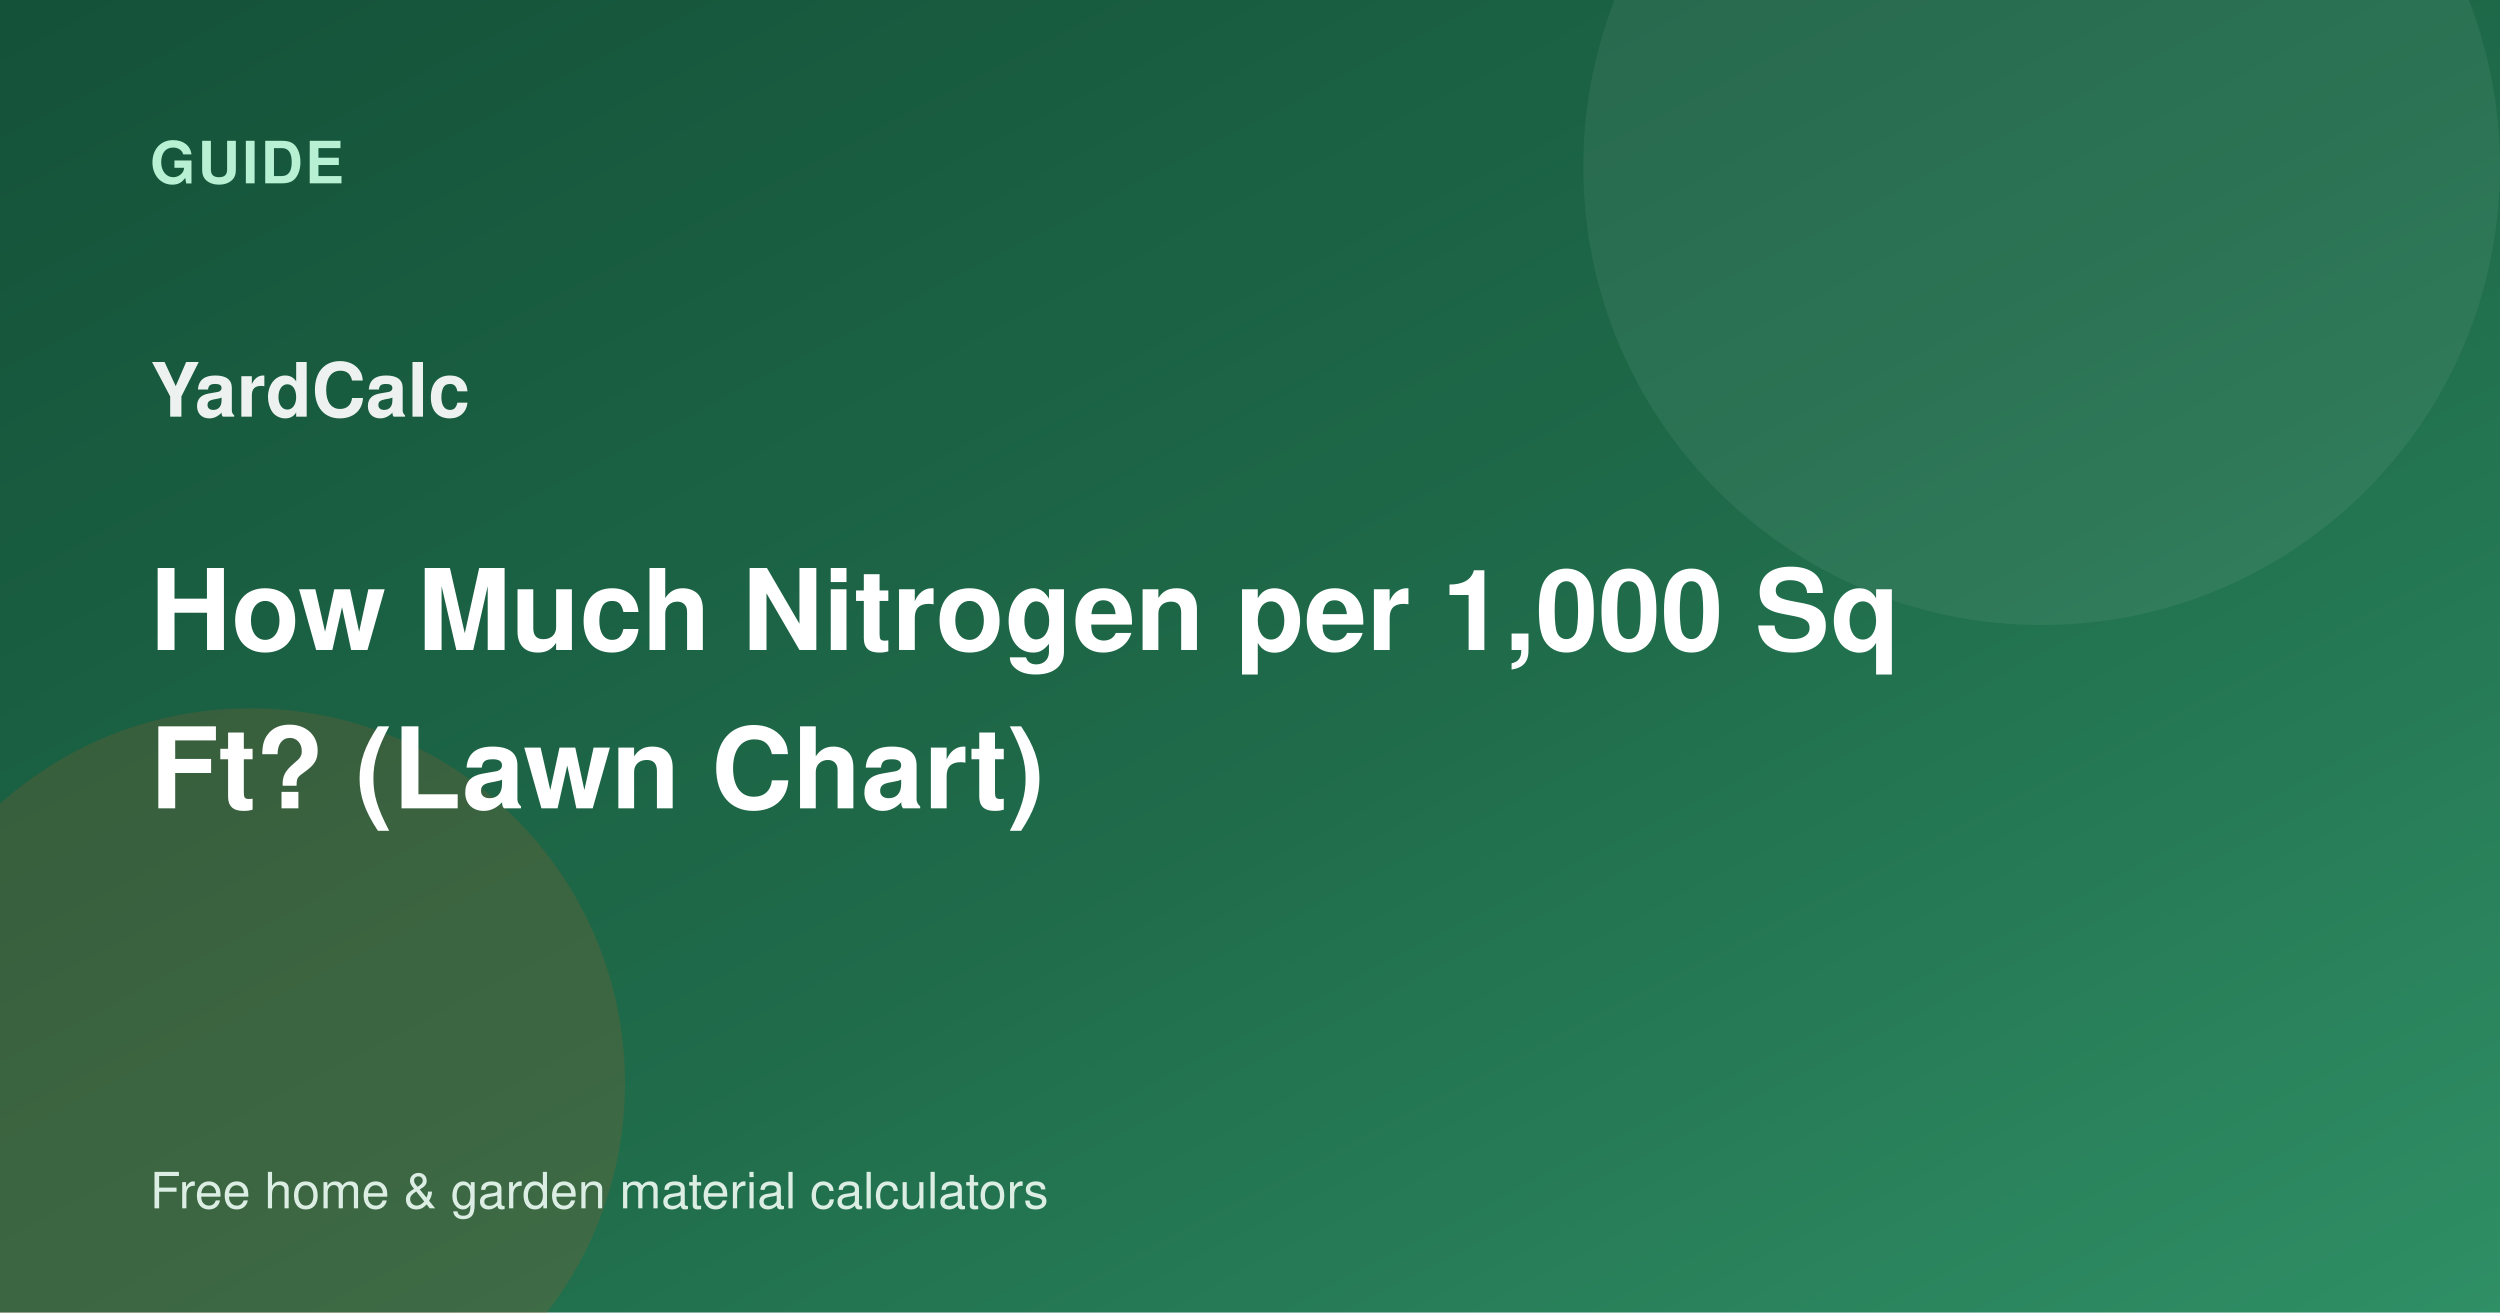
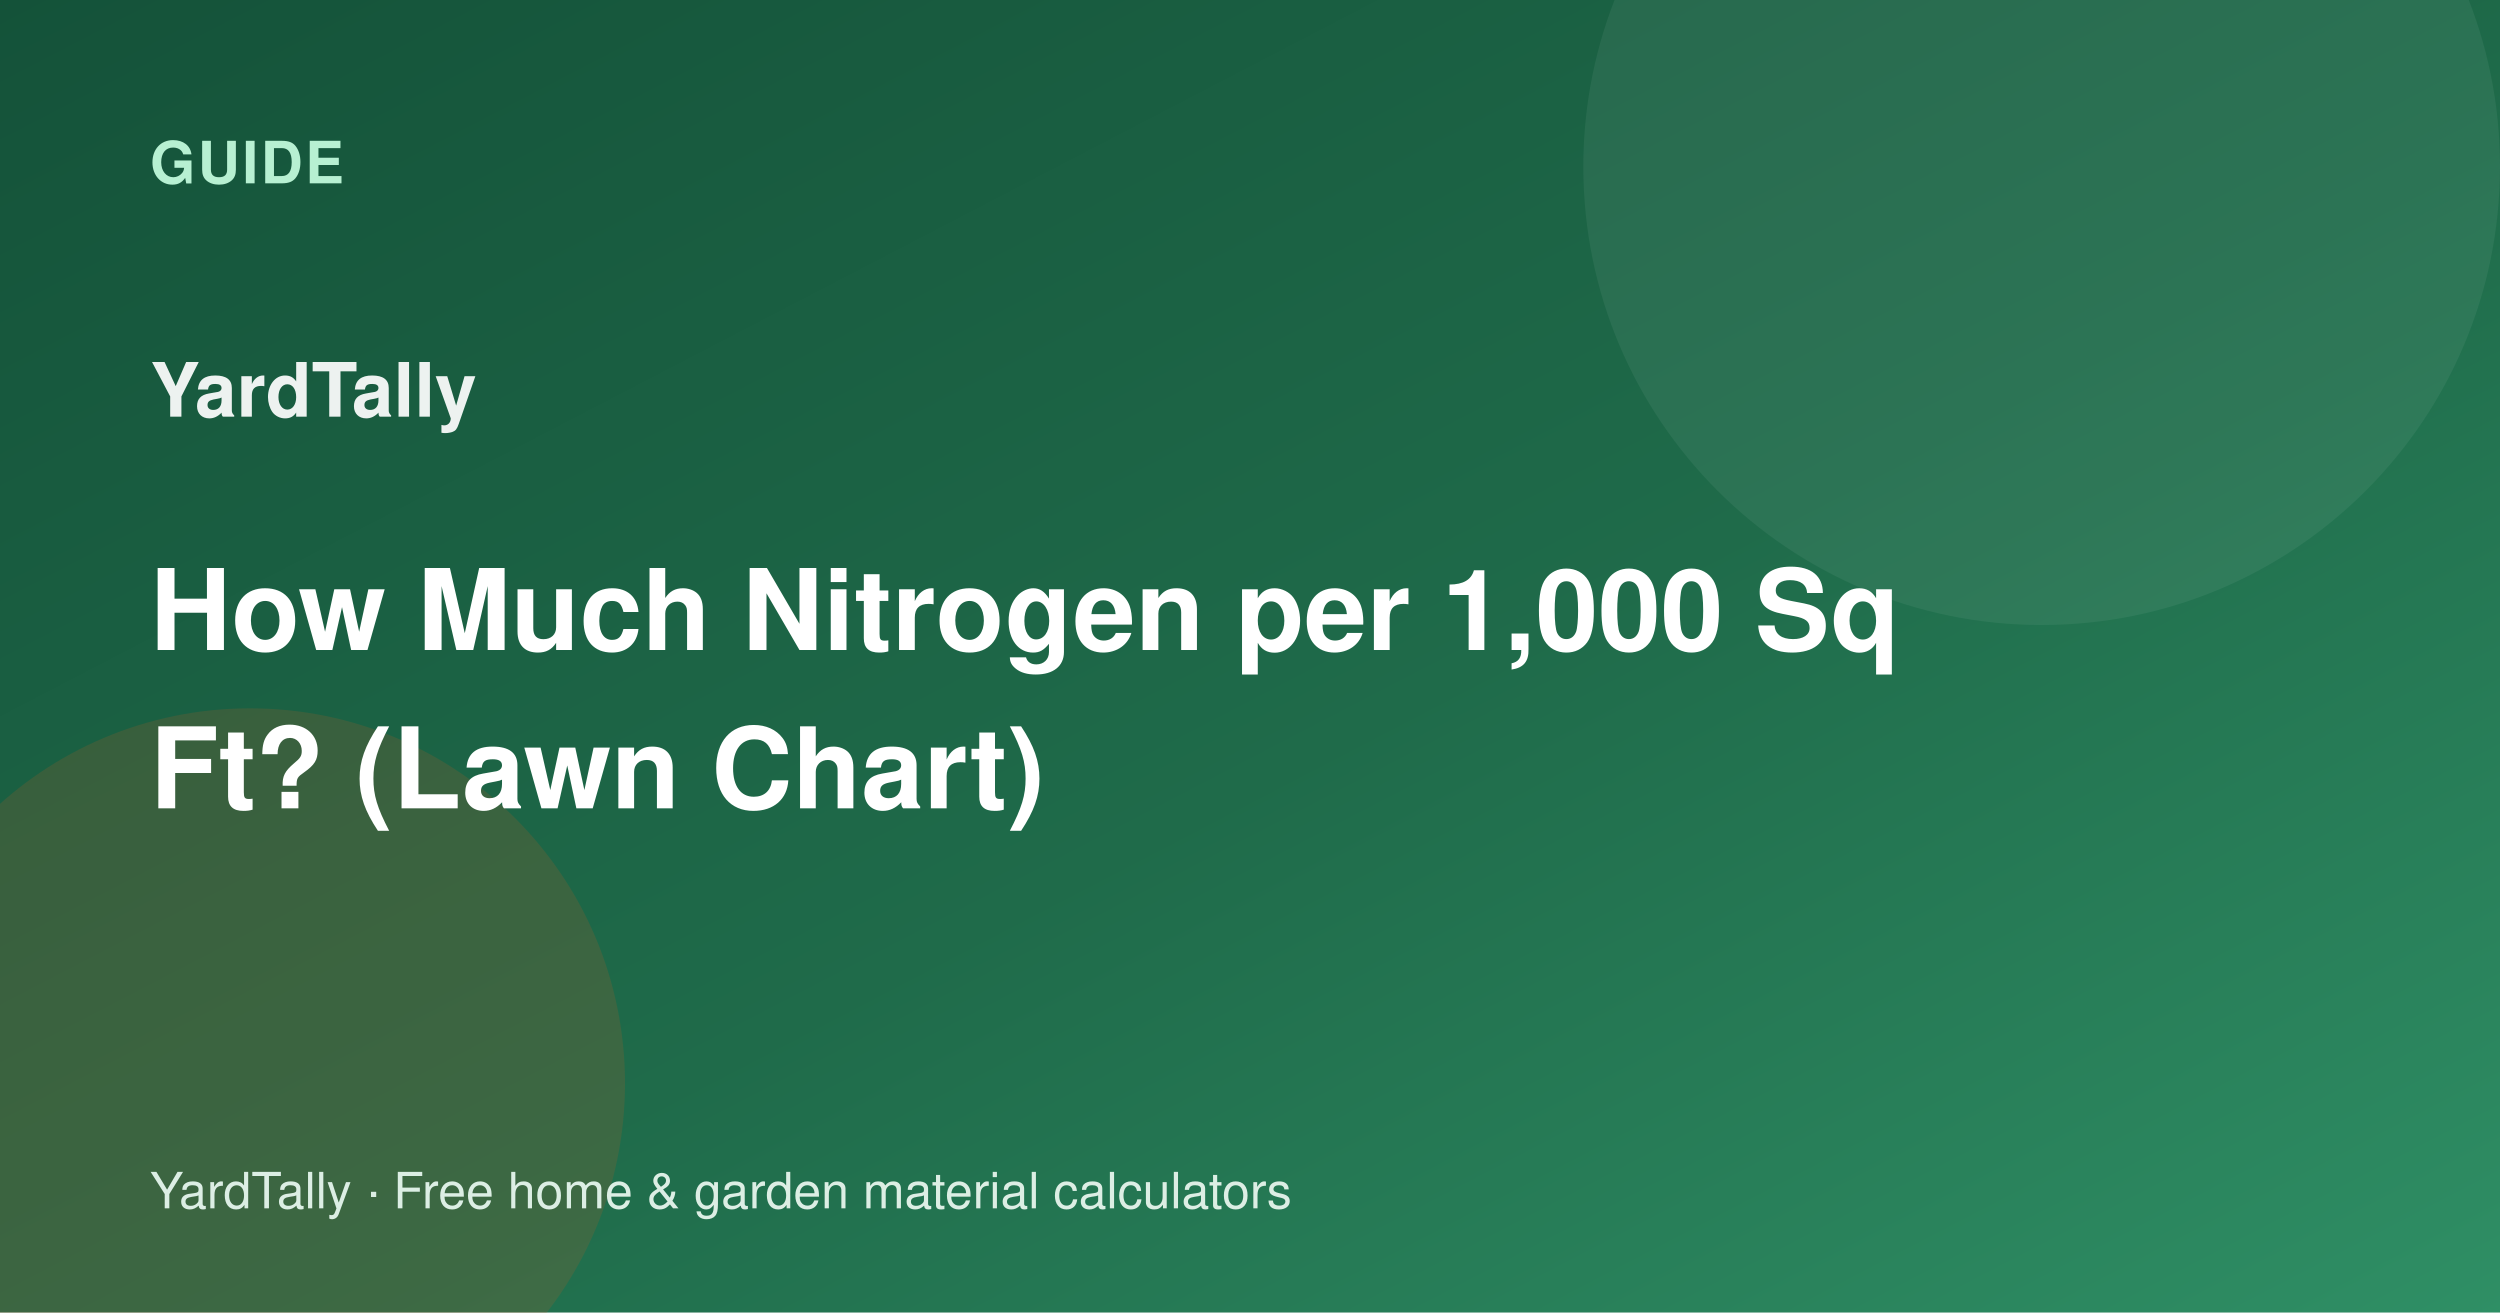
<svg xmlns="http://www.w3.org/2000/svg" width="1200" height="630" viewBox="0 0 1200 630">
  <defs>
    <linearGradient id="bg" x1="0" y1="0" x2="1" y2="1">
      <stop offset="0%" stop-color="#145239" />
      <stop offset="55%" stop-color="#1f6b4a" />
      <stop offset="100%" stop-color="#2f8f65" />
    </linearGradient>
  </defs>
  <rect width="1200" height="630" fill="url(#bg)" />
  <circle cx="980" cy="80" r="220" fill="#ffffff" fill-opacity="0.06" />
  <circle cx="120" cy="520" r="180" fill="#c45c26" fill-opacity="0.18" />
  <text x="72" y="88" font-family="ui-sans-serif, system-ui, Segoe UI, Helvetica, Arial, sans-serif" font-size="28" font-weight="600" fill="#b7f0d2" letter-spacing="0.04em">GUIDE</text>
-   <text x="72" y="200" font-family="ui-sans-serif, system-ui, Segoe UI, Helvetica, Arial, sans-serif" font-size="36" font-weight="700" fill="#ffffff" fill-opacity="0.92">YardCalc</text>
+   <text x="72" y="200" font-family="ui-sans-serif, system-ui, Segoe UI, Helvetica, Arial, sans-serif" font-size="36" font-weight="700" fill="#ffffff" fill-opacity="0.92">YardTally</text>
  <text x="72" y="312" font-family="ui-sans-serif, system-ui, Segoe UI, Helvetica, Arial, sans-serif" font-size="54" font-weight="700" fill="#ffffff">How Much Nitrogen per 1,000 Sq</text>
  <text x="72" y="388" font-family="ui-sans-serif, system-ui, Segoe UI, Helvetica, Arial, sans-serif" font-size="54" font-weight="700" fill="#ffffff">Ft? (Lawn Chart)</text>
-   <text x="72" y="580" font-family="ui-sans-serif, system-ui, Segoe UI, Helvetica, Arial, sans-serif" font-size="24" fill="#dceee4">Free home &amp; garden material calculators</text>
+   <text x="72" y="580" font-family="ui-sans-serif, system-ui, Segoe UI, Helvetica, Arial, sans-serif" font-size="24" fill="#dceee4">YardTally · Free home &amp; garden material calculators</text>
</svg>
